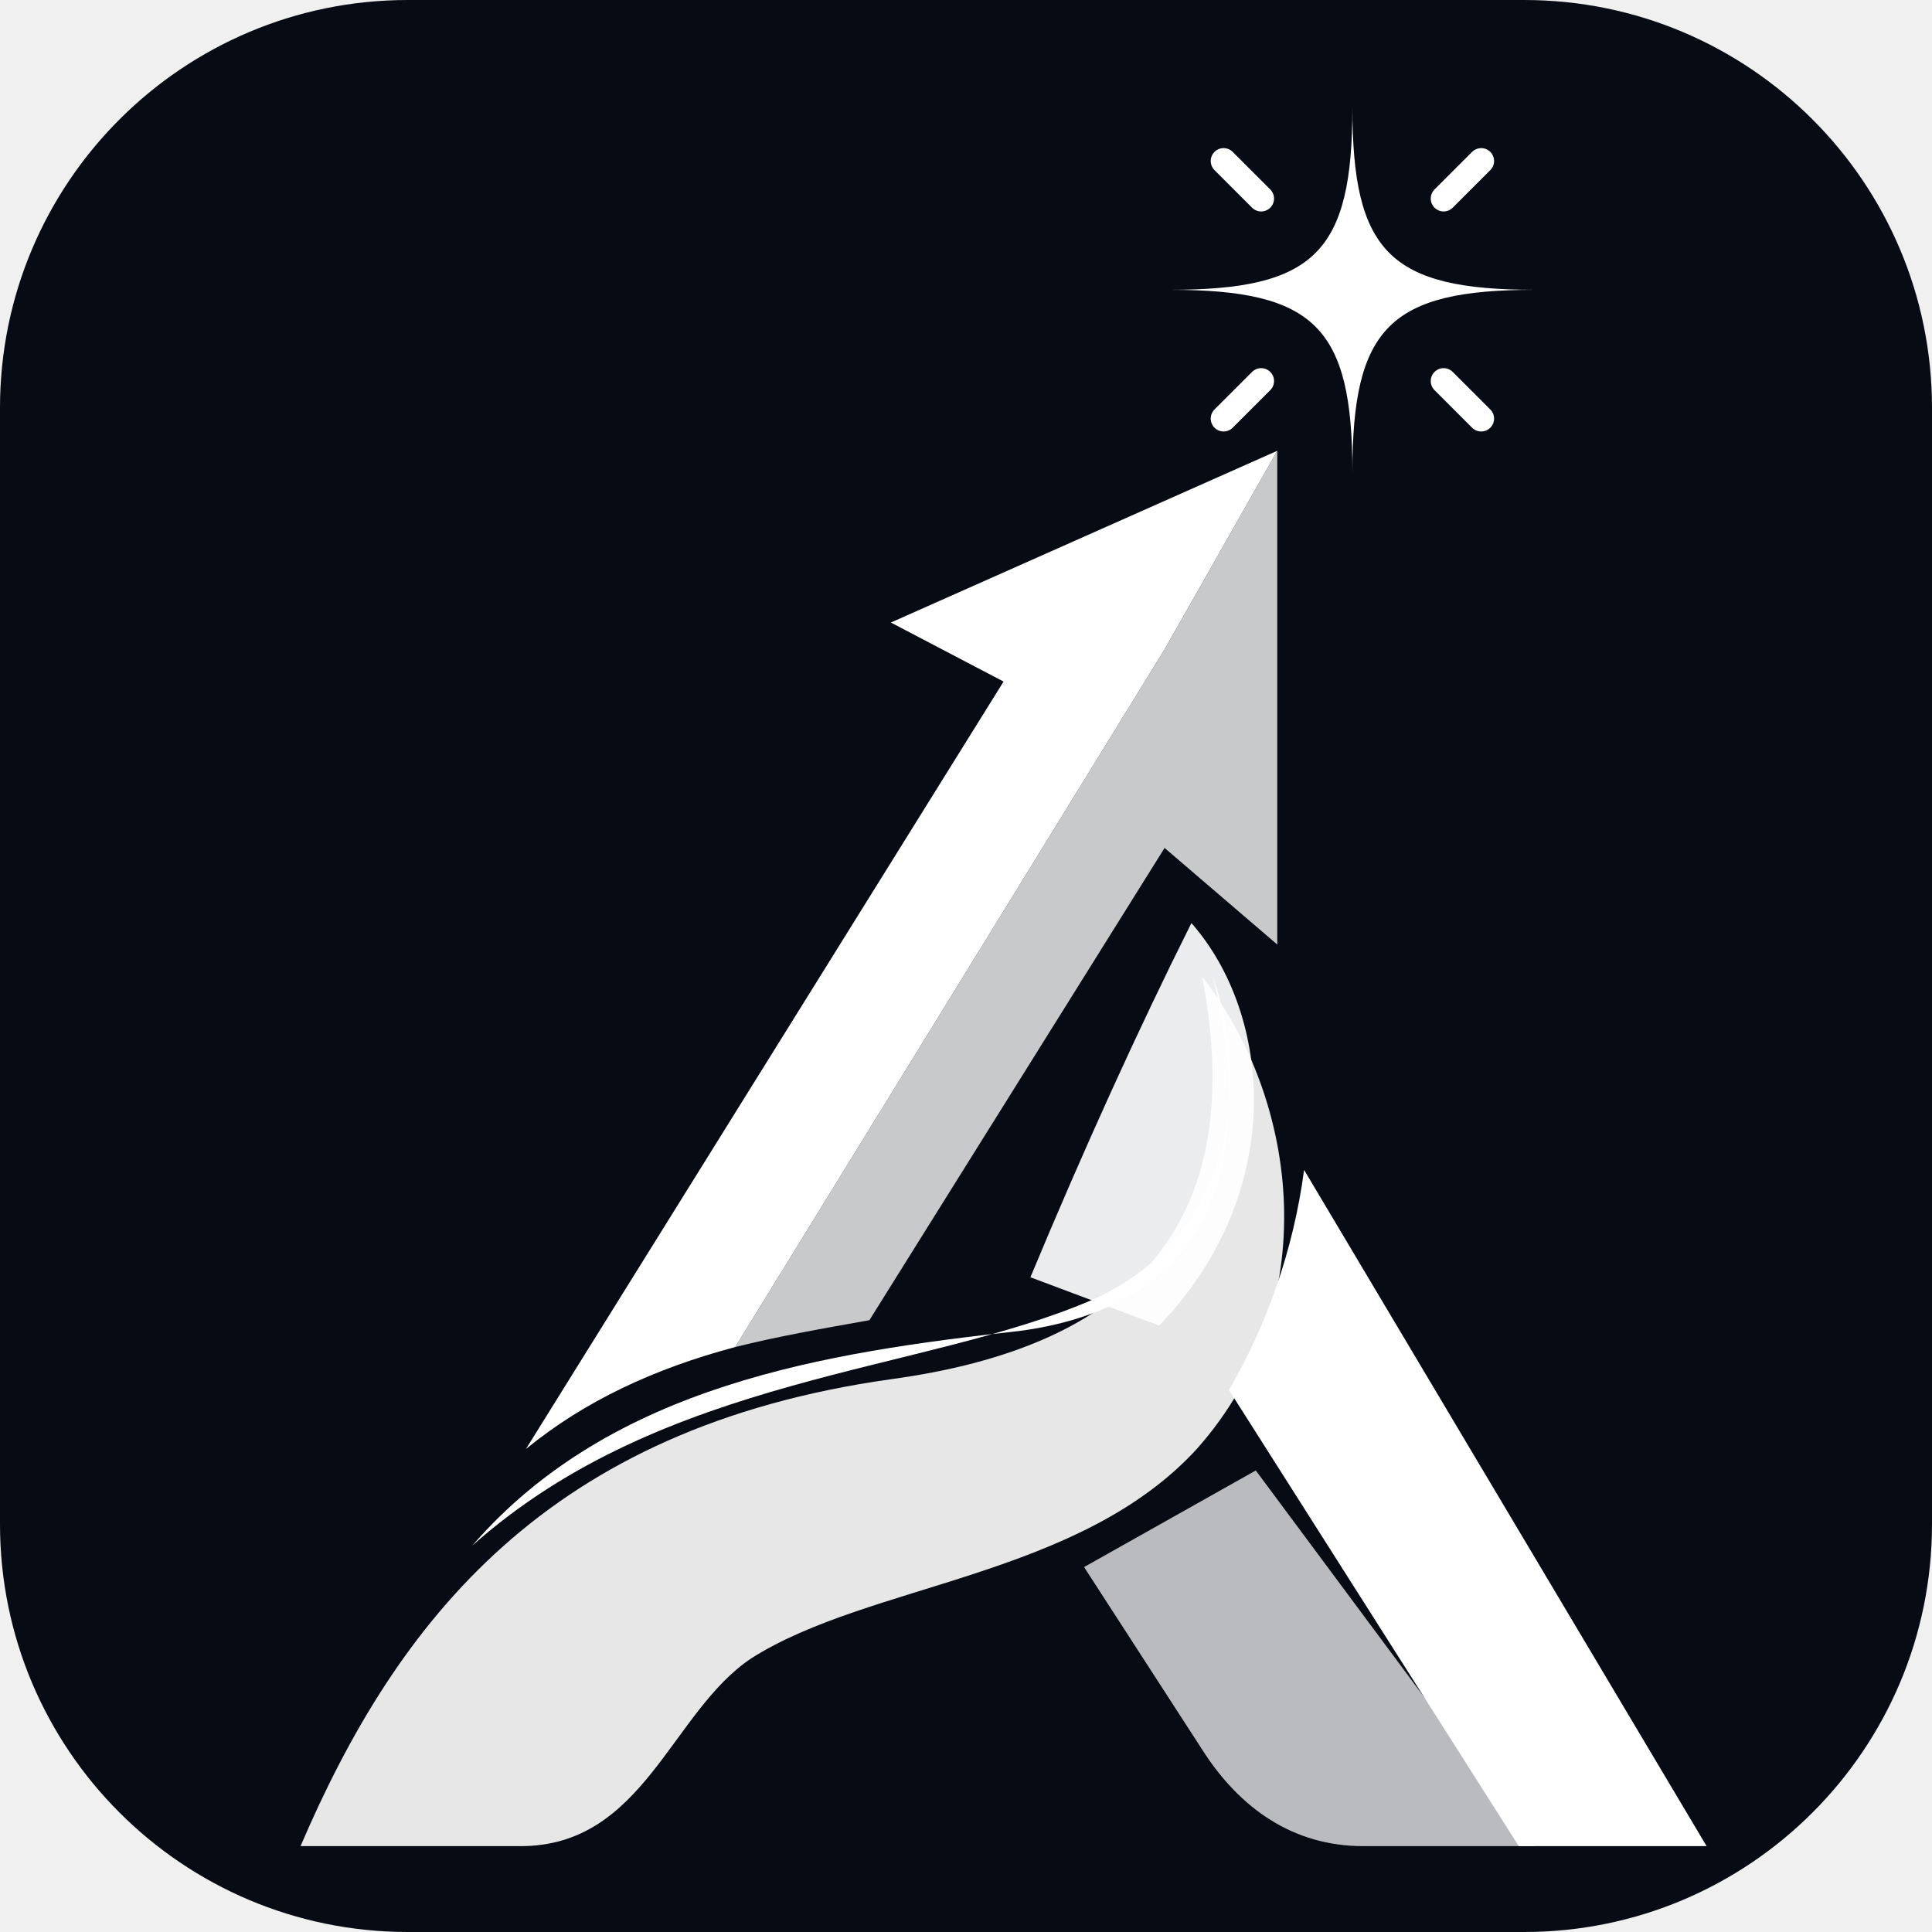
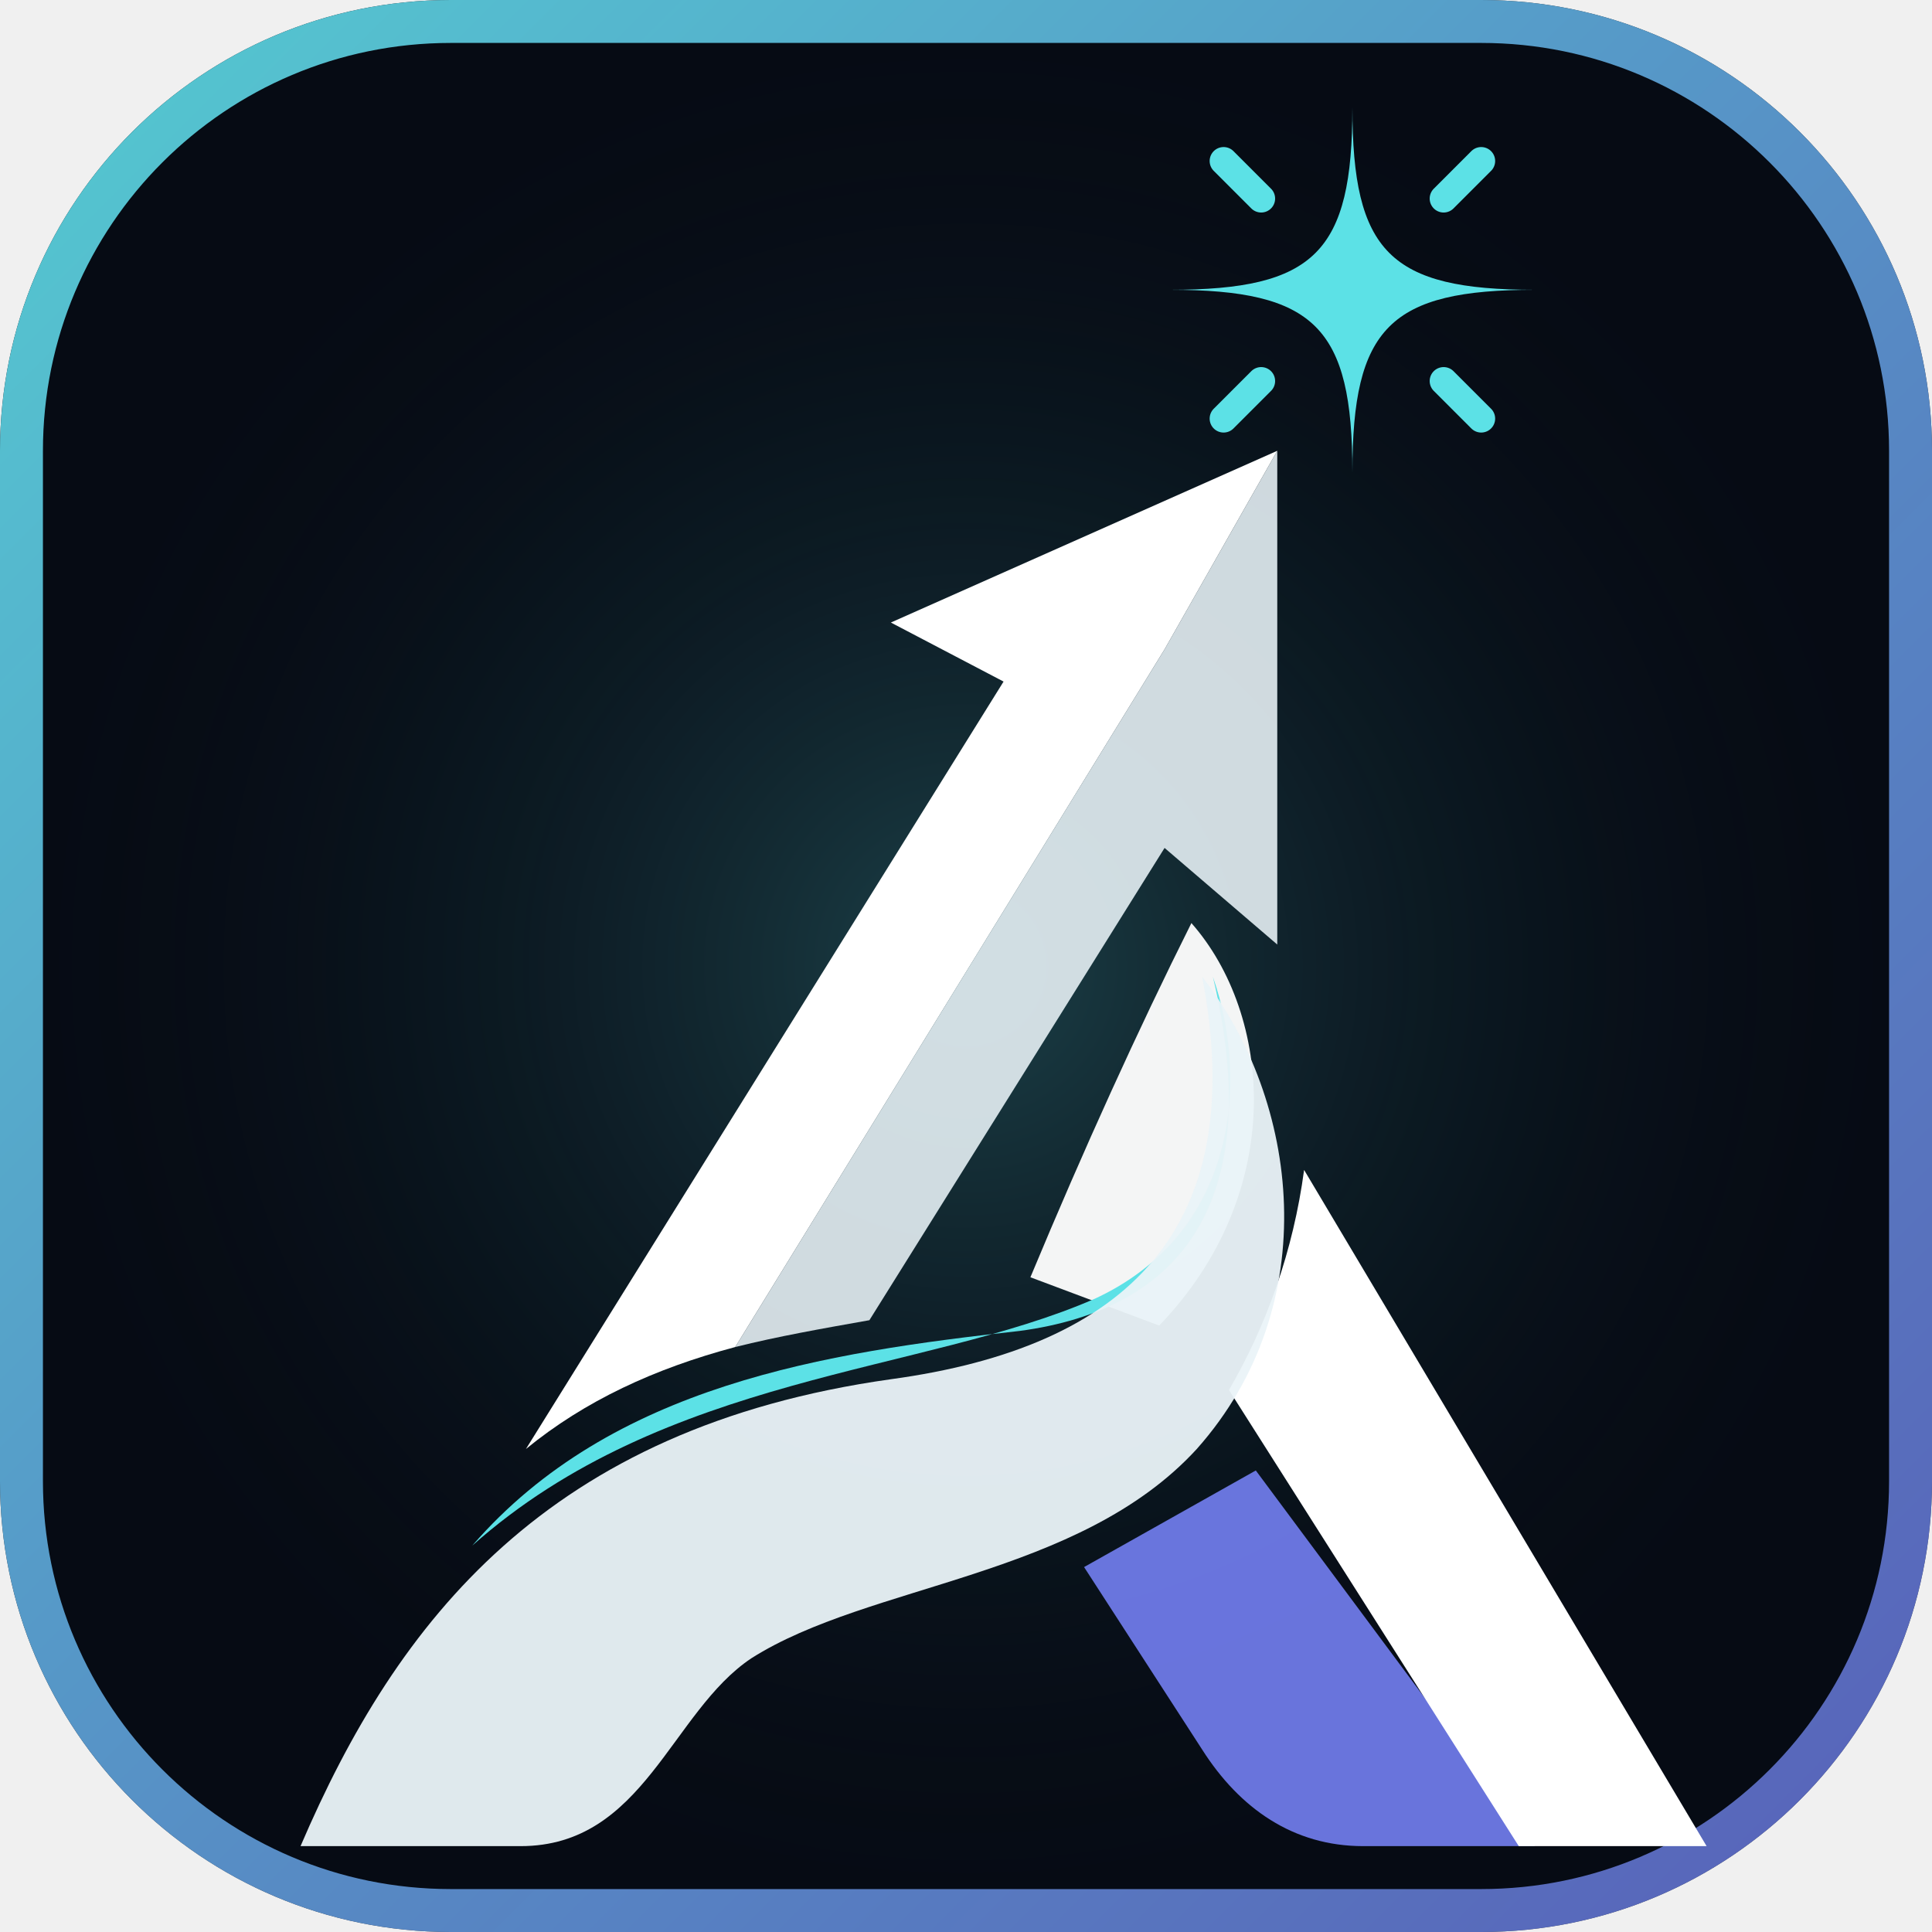
<svg xmlns="http://www.w3.org/2000/svg" viewBox="0 0 180 180" fill="none">
-   <rect width="180" height="180" rx="38" fill="#060B14" />
-   <path d="M126 10C126 23.5 129.5 27 143 27C129.5 27 126 30.5 126 44C126 30.5 122.5 27 109 27C122.5 27 126 23.5 126 10Z" fill="#FFFFFF" />
-   <line x1="114" y1="15" x2="117.5" y2="18.5" stroke="#FFFFFF" stroke-width="2.4" stroke-linecap="round" />
-   <line x1="138" y1="15" x2="134.5" y2="18.5" stroke="#FFFFFF" stroke-width="2.4" stroke-linecap="round" />
-   <line x1="138" y1="39" x2="134.5" y2="35.5" stroke="#FFFFFF" stroke-width="2.4" stroke-linecap="round" />
-   <line x1="114" y1="39" x2="117.5" y2="35.5" stroke="#FFFFFF" stroke-width="2.4" stroke-linecap="round" />
+   <defs>
+     <linearGradient id="akvBorder" x1="0" y1="0" x2="180" y2="180" gradientUnits="userSpaceOnUse">
+       <stop offset="0%" stop-color="#5CE1E6" stop-opacity="0.9" />
+       <stop offset="100%" stop-color="#7A86FF" stop-opacity="0.7" />
+     </linearGradient>
+     <radialGradient id="akvGlow" cx="90" cy="90" r="90" gradientUnits="userSpaceOnUse">
+       <stop offset="0%" stop-color="#5CE1E6" stop-opacity="0.25" />
+       <stop offset="100%" stop-color="#060B14" stop-opacity="0" />
+     </radialGradient>
+   </defs>
+   <rect width="180" height="180" rx="42" fill="#060B14" />
+   <rect width="180" height="180" rx="42" fill="url(#akvGlow)" />
+   <rect x="2" y="2" width="176" height="176" rx="40" stroke="url(#akvBorder)" stroke-width="4" />
+   <path d="M126 10C126 23.5 129.5 27 143 27C129.5 27 126 30.5 126 44C126 30.5 122.5 27 109 27C122.5 27 126 23.5 126 10Z" fill="#5CE1E6" />
+   <line x1="114" y1="15" x2="117.5" y2="18.5" stroke="#5CE1E6" stroke-width="2.6" stroke-linecap="round" />
+   <line x1="138" y1="15" x2="134.5" y2="18.5" stroke="#5CE1E6" stroke-width="2.6" stroke-linecap="round" />
+   <line x1="138" y1="39" x2="134.5" y2="35.5" stroke="#5CE1E6" stroke-width="2.6" stroke-linecap="round" />
+   <line x1="114" y1="39" x2="117.5" y2="35.5" stroke="#5CE1E6" stroke-width="2.6" stroke-linecap="round" />
  <path d="M119 42L83 58L93.5 63.5L49 135C54.5 130.5 61 127.5 68.5 125.5L108.5 60.5L119 42Z" fill="#FFFFFF" />
-   <path d="M119 42L119 88L108.5 79L81 123C76.5 123.8 72.5 124.5 68.5 125.5L108.5 60.5L119 42Z" fill="#FFFFFF" fill-opacity="0.78" />
-   <path d="M96 119C101 107 106 96 111 86C118.5 94.5 120 111 108 123.5C104 122 100 120.5 96 119Z" fill="#FFFFFF" fill-opacity="0.92" />
-   <path d="M101 146L117 137L143 172L127 172C120.5 172 115.5 168.5 112 163L101 146Z" fill="#FFFFFF" fill-opacity="0.72" />
+   <path d="M119 42L119 88L108.5 79L81 123C76.5 123.8 72.5 124.5 68.5 125.5L108.5 60.5L119 42Z" fill="#EAF4F8" fill-opacity="0.88" />
+   <path d="M96 119C101 107 106 96 111 86C118.5 94.5 120 111 108 123.5C104 122 100 120.5 96 119Z" fill="#FFFFFF" fill-opacity="0.95" />
+   <path d="M101 146L117 137L143 172L127 172C120.5 172 115.5 168.5 112 163L101 146Z" fill="#7A86FF" fill-opacity="0.85" />
  <path d="M121.5 109L159 172L141.5 172L114.5 129.5C118 123.5 120.5 116.5 121.5 109Z" fill="#FFFFFF" />
-   <path d="M44 144C57 129 77 126 95 124C110 122 118 112 113 91C116.5 101 115 115 102 121C86 128 62 128 44 144Z" fill="#FFFFFF" />
-   <path d="M28 172C37 151 51 133 83 128.5C105 125.5 116.5 114.5 112 91C121 102.5 123.5 121.5 111.5 135C100.5 147 81 147.5 70 154.5C62.5 159.5 60 172 48.5 172H28Z" fill="#FFFFFF" fill-opacity="0.9" />
+   <path d="M44 144C57 129 77 126 95 124C110 122 118 112 113 91C116.5 101 115 115 102 121C86 128 62 128 44 144Z" fill="#5CE1E6" />
+   <path d="M28 172C37 151 51 133 83 128.5C105 125.5 116.5 114.5 112 91C121 102.5 123.5 121.5 111.5 135C100.5 147 81 147.5 70 154.5C62.5 159.5 60 172 48.5 172H28Z" fill="#EAF4F8" fill-opacity="0.95" />
</svg>
